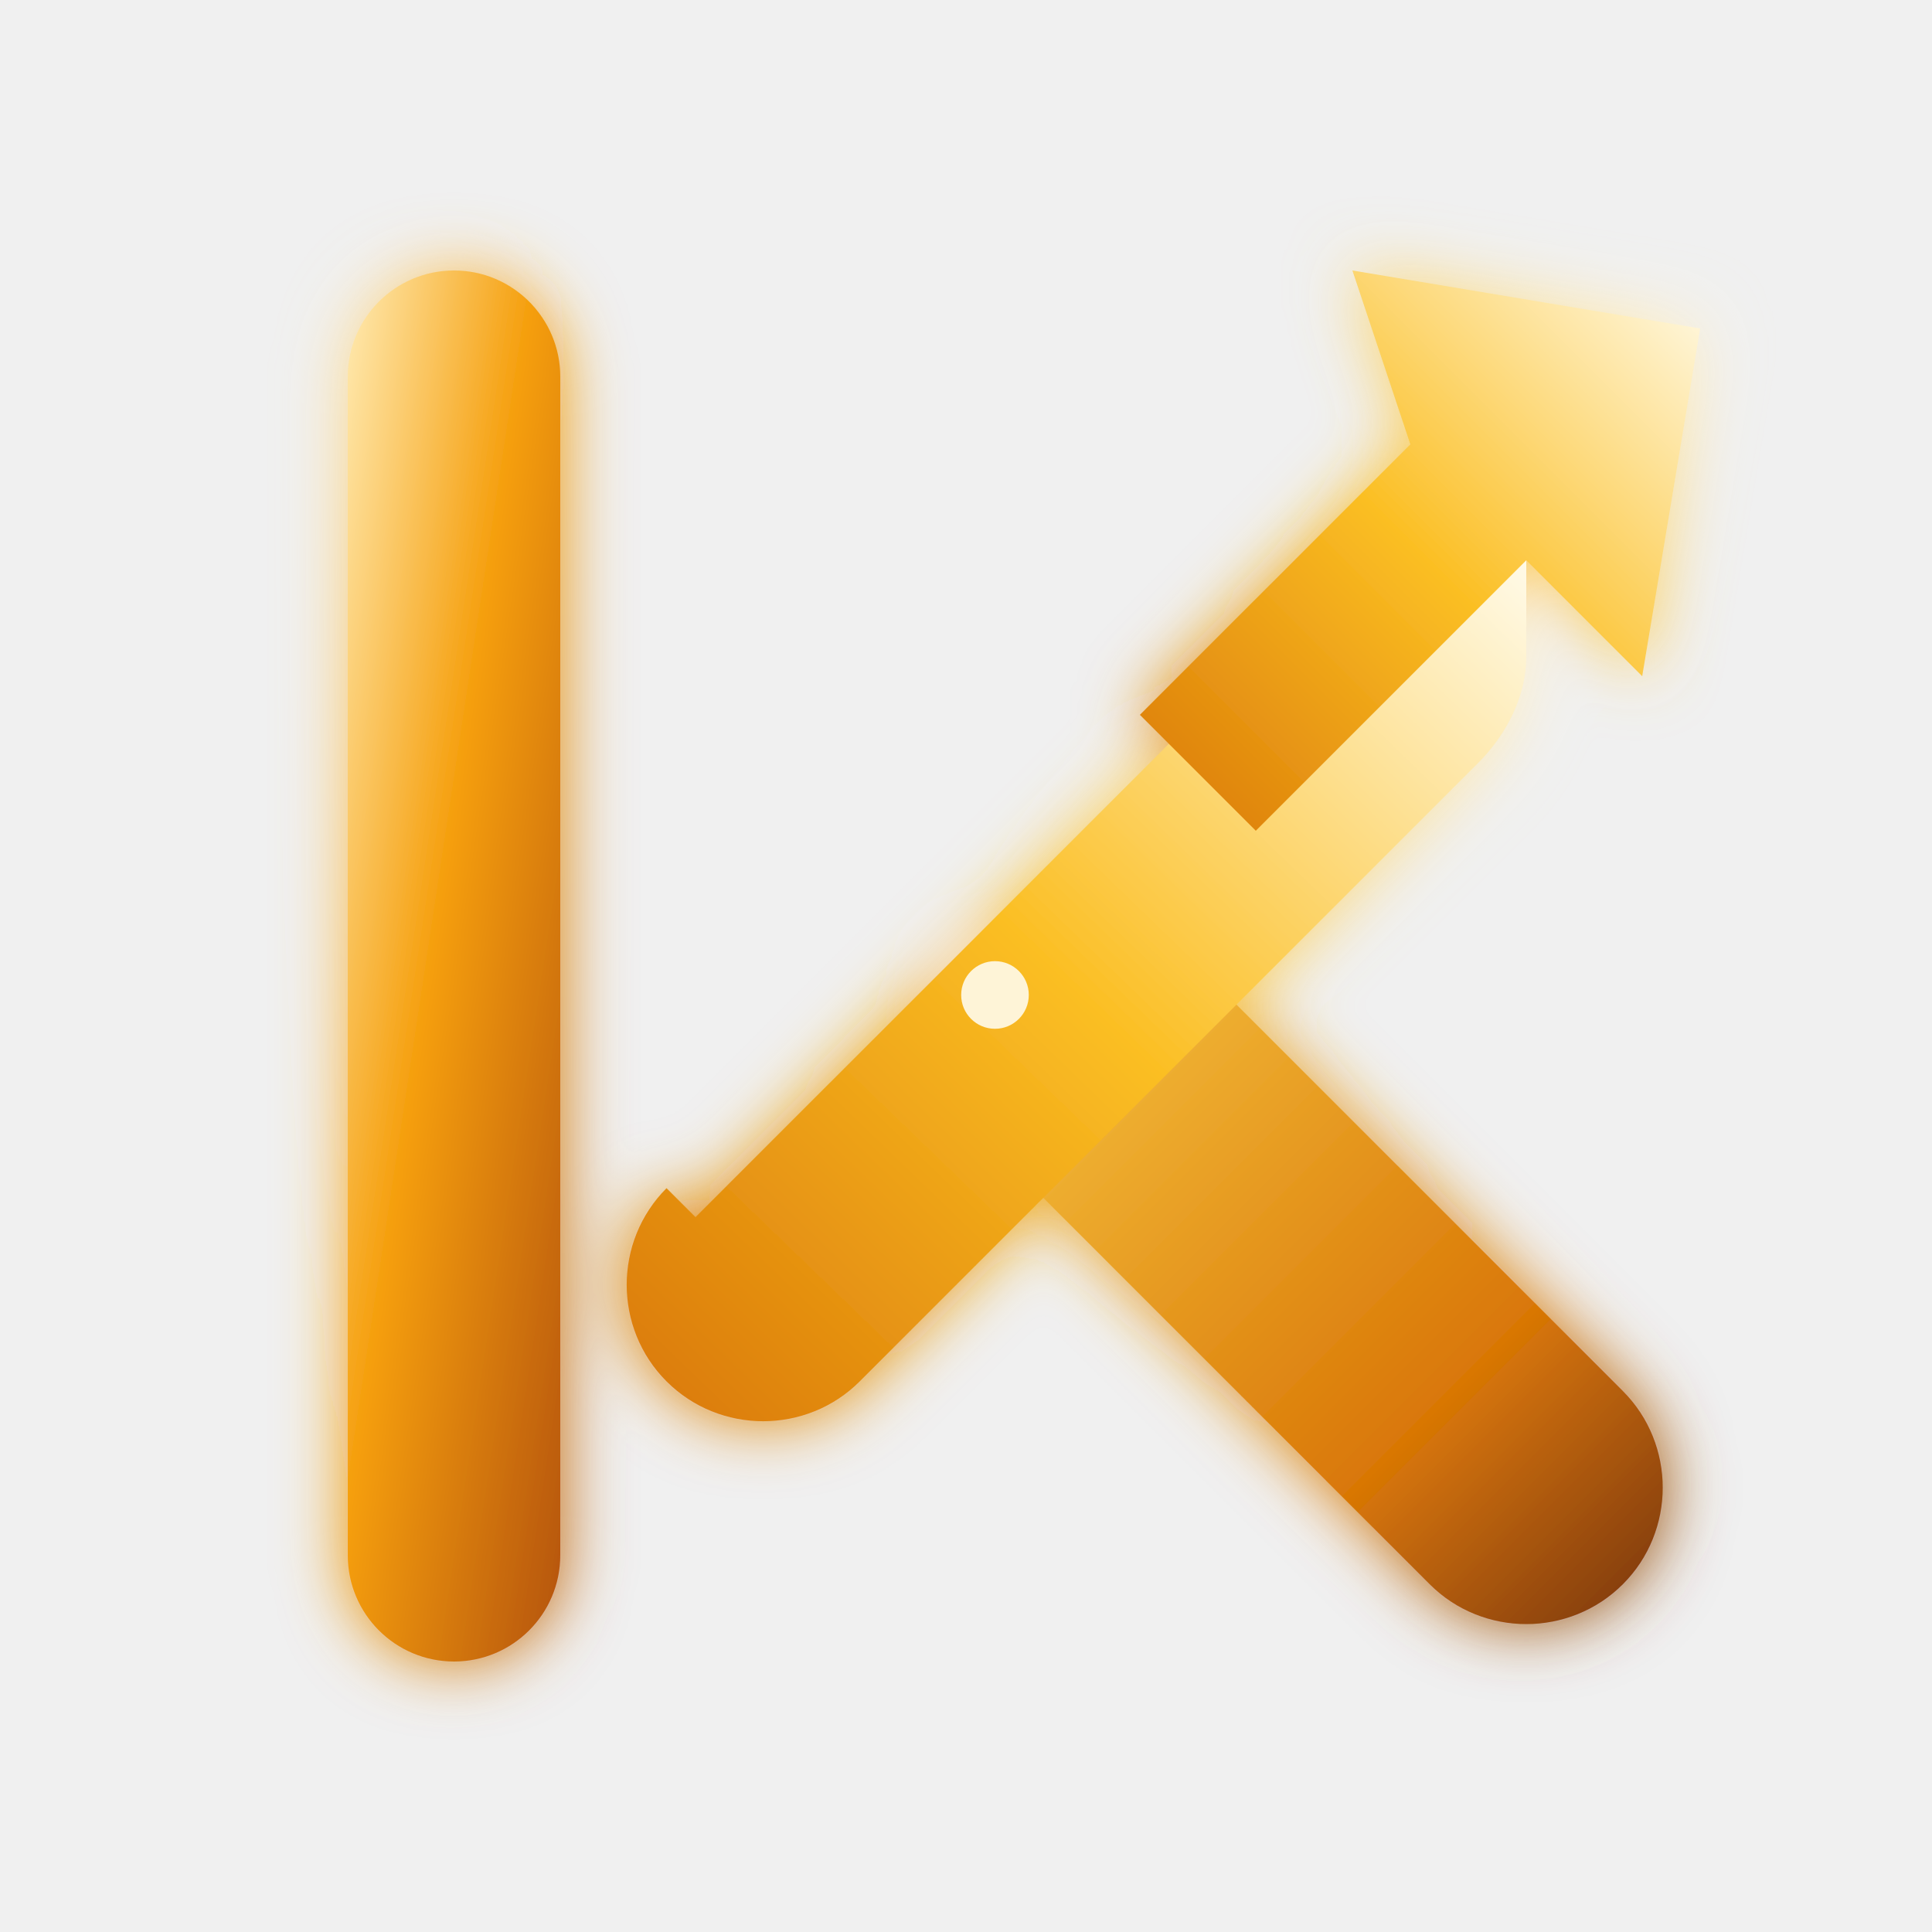
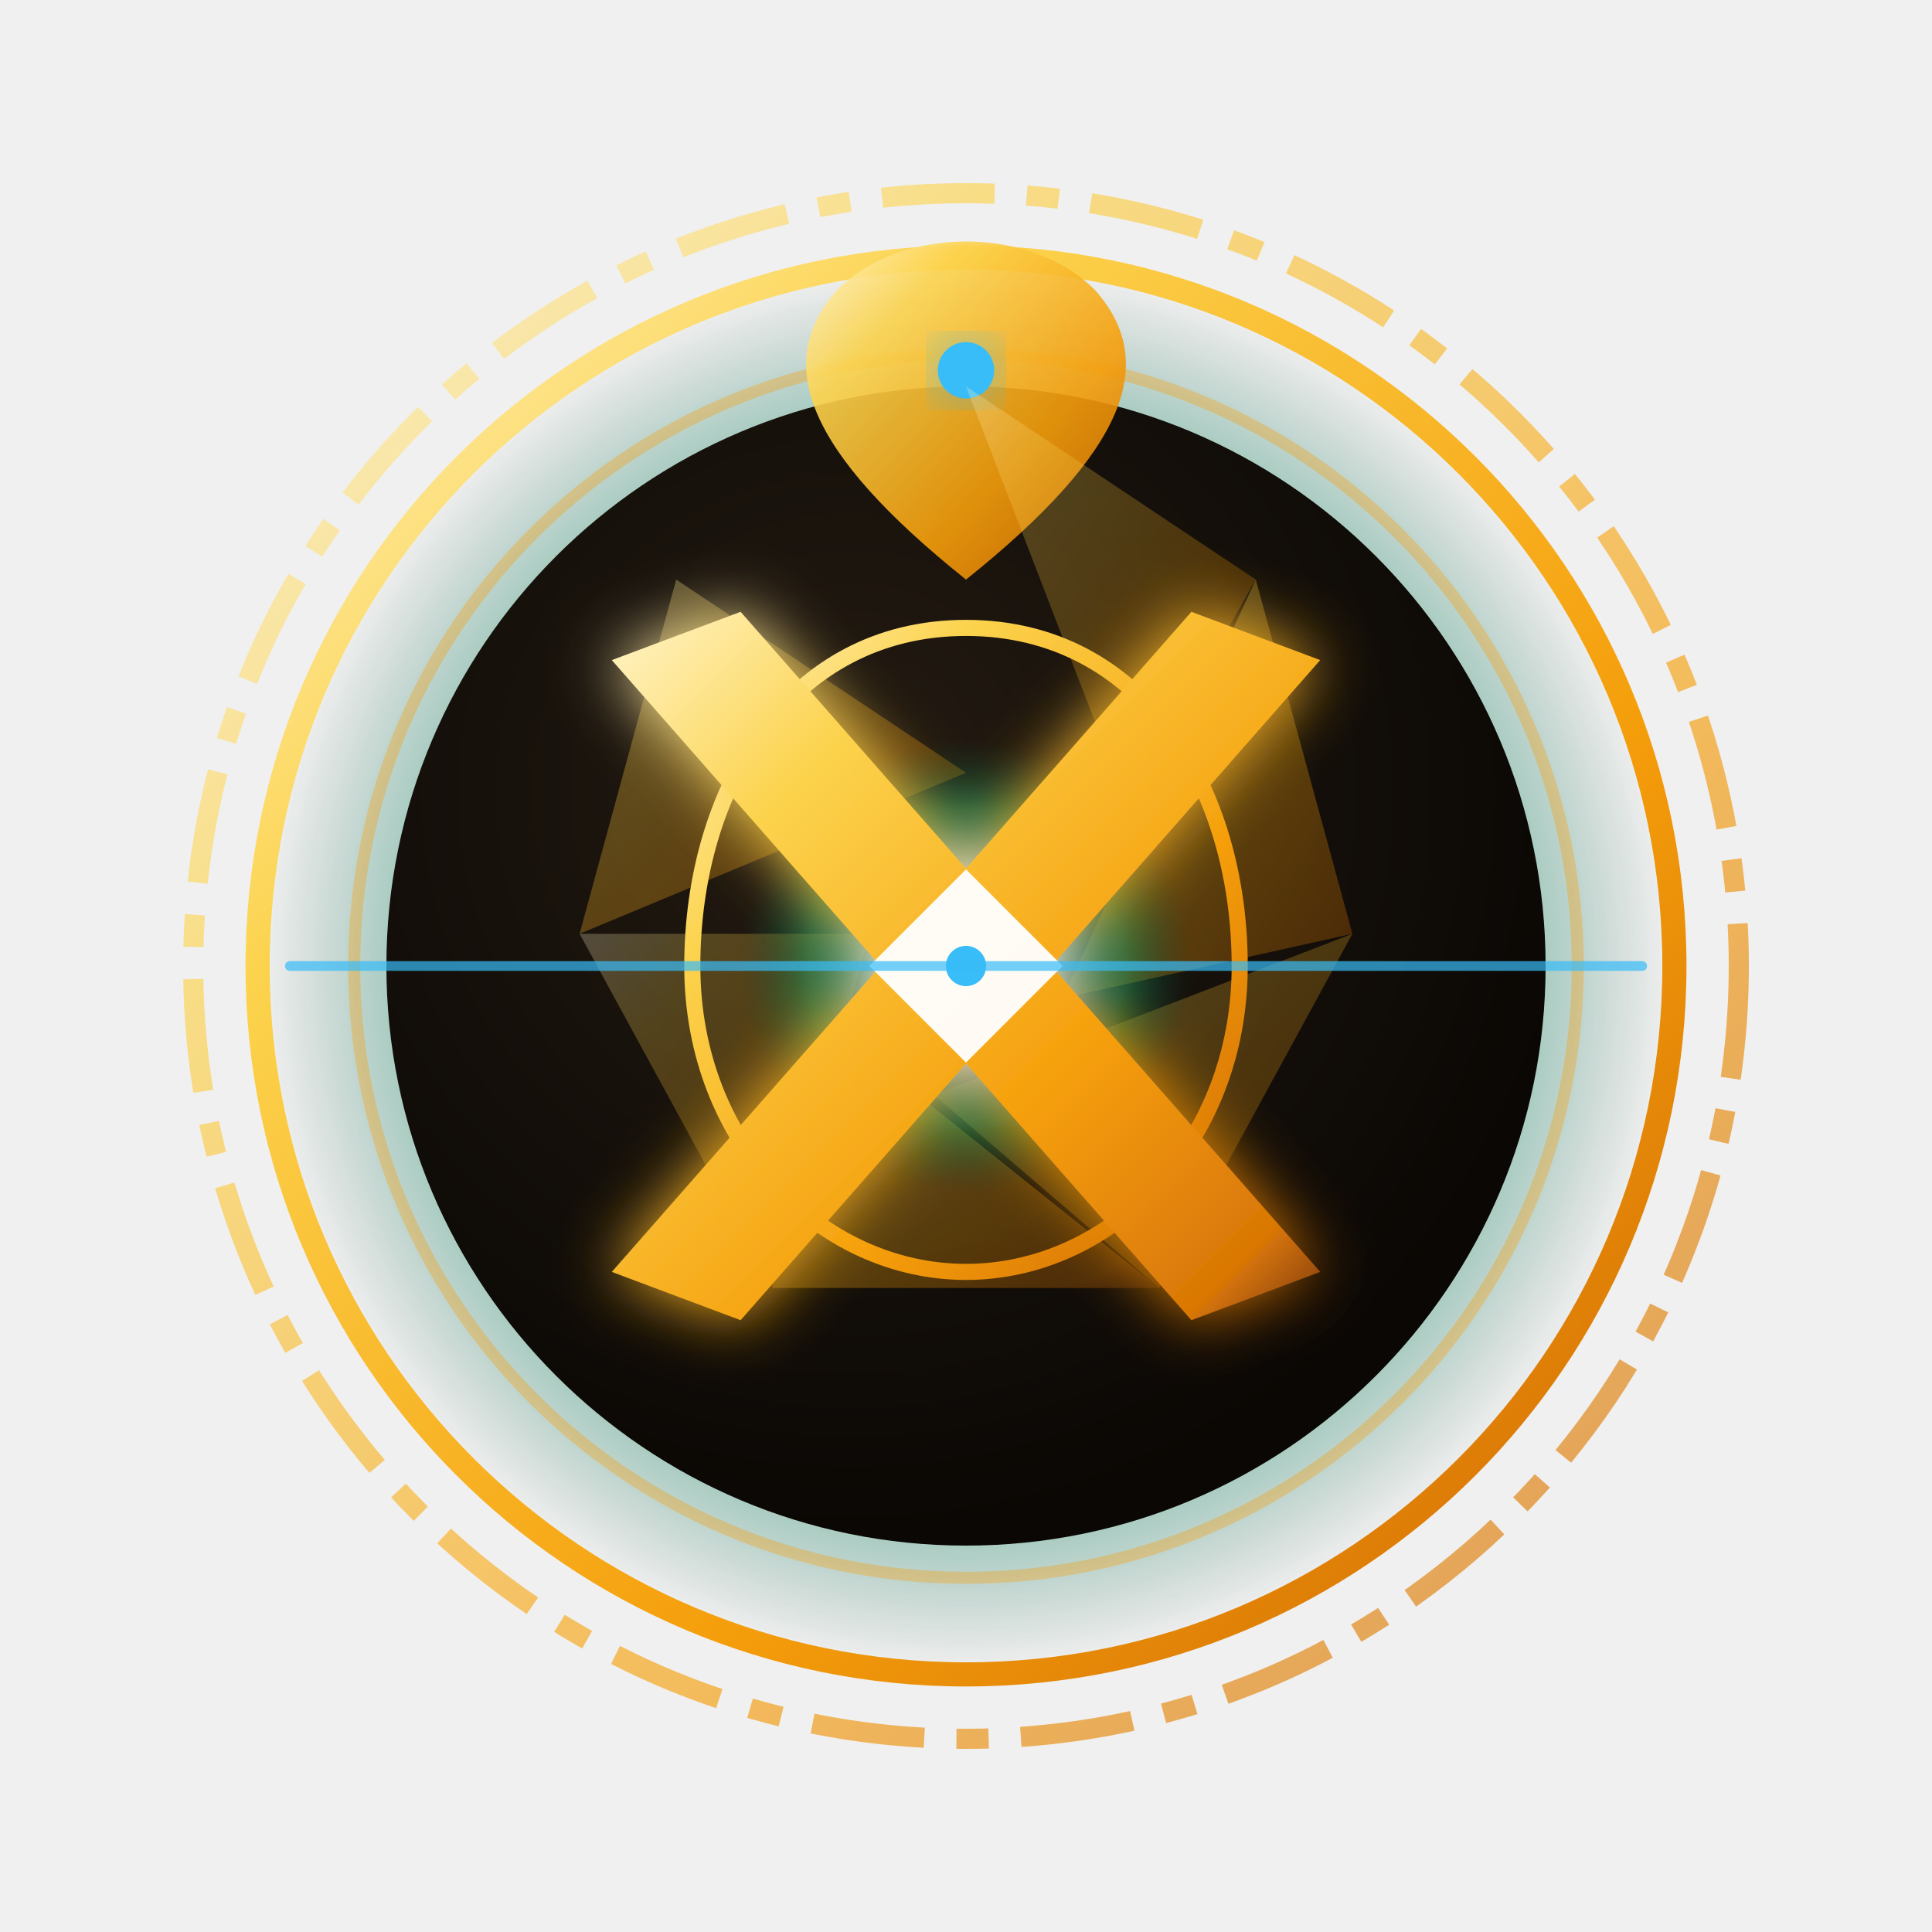
- <svg xmlns="http://www.w3.org/2000/svg" viewBox="0 0 200 200" width="100%" height="100%" fill="none" role="img" aria-label="KRISHNA X EDITZ Modern Studio Monogram">
+ <svg xmlns="http://www.w3.org/2000/svg" viewBox="0 0 240 240" width="100%" height="100%" fill="none" role="img" aria-label="Krishna X Editz - The Mayur Cine Iris">
  <defs>
-     <linearGradient id="kxStemGrad" x1="0%" y1="0%" x2="100%" y2="100%">
-       <stop offset="0%" stop-color="#FFEBB3" />
-       <stop offset="45%" stop-color="#F59E0B" />
-       <stop offset="100%" stop-color="#B45309" />
-     </linearGradient>
-     <linearGradient id="kxArrowGrad" x1="0%" y1="100%" x2="100%" y2="0%">
-       <stop offset="0%" stop-color="#D97706" />
-       <stop offset="50%" stop-color="#FBBF24" />
-       <stop offset="100%" stop-color="#FFFBEB" />
-     </linearGradient>
-     <linearGradient id="kxLegGrad" x1="0%" y1="0%" x2="100%" y2="100%">
-       <stop offset="0%" stop-color="#FCD34D" />
-       <stop offset="70%" stop-color="#D97706" />
+     <linearGradient id="mIrisGold" x1="0%" y1="0%" x2="100%" y2="100%">
+       <stop offset="0%" stop-color="#FFF5CC" />
+       <stop offset="25%" stop-color="#FCD34D" />
+       <stop offset="65%" stop-color="#F59E0B" />
+       <stop offset="90%" stop-color="#D97706" />
      <stop offset="100%" stop-color="#78350F" />
    </linearGradient>
-     <filter id="kxGlow" x="-20%" y="-20%" width="140%" height="140%">
-       <feGaussianBlur stdDeviation="3.5" result="blur" />
+     <radialGradient id="peacockAura" cx="50%" cy="50%" r="50%">
+       <stop offset="0%" stop-color="#38BDF8" stop-opacity="0.9" />
+       <stop offset="35%" stop-color="#06B6D4" stop-opacity="0.75" />
+       <stop offset="70%" stop-color="#059669" stop-opacity="0.5" />
+       <stop offset="100%" stop-color="#064E3B" stop-opacity="0" />
+     </radialGradient>
+     <radialGradient id="lensGlass" cx="40%" cy="35%" r="65%">
+       <stop offset="0%" stop-color="#241B12" />
+       <stop offset="60%" stop-color="#140F0A" />
+       <stop offset="100%" stop-color="#0A0704" />
+     </radialGradient>
+     <filter id="mIrisGlow" x="-20%" y="-20%" width="140%" height="140%">
+       <feGaussianBlur stdDeviation="4" result="blur" />
      <feComposite in="SourceGraphic" in2="blur" operator="over" />
    </filter>
  </defs>
-   <g filter="url(#kxGlow)">
-     <rect x="36" y="28" width="22" height="144" rx="11" fill="url(#kxStemGrad)" />
-     <path d="M 96 112 L 148 164 C 153.5 169.5, 162.5 169.5, 168 164 C 173.5 158.5, 173.5 149.5, 168 144 L 116 92 Z" fill="url(#kxLegGrad)" />
-     <path d="M 72 126 L 136 62 C 139 59, 143 57, 147 57 L 158 57 L 158 68 C 158 72, 156 76, 153 79 L 89 143 C 83.5 148.5, 74.5 148.5, 69 143 C 63.5 137.5, 63.5 128.5, 69 123 Z" fill="url(#kxArrowGrad)" />
-     <path d="M 140 28 L 176 34 L 170 70 L 158 58 L 130 86 L 118 74 L 146 46 Z" fill="url(#kxArrowGrad)" />
-     <circle cx="103" cy="103" r="3.5" fill="#FFFBEB" opacity="0.9" />
+   <circle cx="120" cy="120" r="88" fill="url(#peacockAura)" />
+   <circle cx="120" cy="120" r="96" stroke="url(#mIrisGold)" stroke-width="2.5" stroke-dasharray="14 4 4 4" opacity="0.65" />
+   <circle cx="120" cy="120" r="88" stroke="url(#mIrisGold)" stroke-width="3" />
+   <circle cx="120" cy="120" r="76" stroke="rgba(245, 158, 11, 0.35)" stroke-width="1.5" />
+   <circle cx="120" cy="120" r="72" fill="url(#lensGlass)" />
+   <path d="M 104 36 C 112 28, 128 28, 136 36 C 144 45, 140 56, 120 72 C 100 56, 96 45, 104 36 Z" fill="url(#mIrisGold)" opacity="0.9" />
+   <circle cx="120" cy="46" r="3.5" fill="#38BDF8" filter="url(#mIrisGlow)" />
+   <path d="M 120 48 L 156 72 L 140 100 Z" fill="url(#mIrisGold)" opacity="0.25" />
+   <path d="M 156 72 L 168 116 L 132 124 Z" fill="url(#mIrisGold)" opacity="0.3" />
+   <path d="M 168 116 L 144 160 L 116 136 Z" fill="url(#mIrisGold)" opacity="0.25" />
+   <path d="M 144 160 L 96 160 L 104 128 Z" fill="url(#mIrisGold)" opacity="0.3" />
+   <path d="M 96 160 L 72 116 L 108 116 Z" fill="url(#mIrisGold)" opacity="0.25" />
+   <path d="M 72 116 L 84 72 L 120 96 Z" fill="url(#mIrisGold)" opacity="0.3" />
+   <path d="M 120 78 C 142 78, 154 98, 154 120 C 154 142, 138 158, 120 158 C 102 158, 86 142, 86 120 C 86 98, 98 78, 120 78 Z" stroke="url(#mIrisGold)" stroke-width="2" fill="none" />
+   <circle cx="120" cy="120" r="28" fill="url(#peacockAura)" />
+   <g filter="url(#mIrisGlow)">
+     <polygon points="76,82 92,76 164,158 148,164" fill="url(#mIrisGold)" />
+     <polygon points="164,82 148,76 76,158 92,164" fill="url(#mIrisGold)" />
+     <polygon points="120,108 132,120 120,132 108,120" fill="#FFFFFF" opacity="0.95" />
+     <circle cx="120" cy="120" r="2.5" fill="#38BDF8" />
  </g>
+   <line x1="36" y1="120" x2="204" y2="120" stroke="rgba(56, 189, 248, 0.7)" stroke-width="1.2" stroke-linecap="round" />
+   <line x1="84" y1="120" x2="156" y2="120" stroke="#FFF" stroke-width="2" stroke-linecap="round" filter="url(#mIrisGlow)" />
+   <line x1="120" y1="18" x2="120" y2="28" stroke="url(#mIrisGold)" stroke-width="2" />
+   <line x1="120" y1="212" x2="120" y2="222" stroke="url(#mIrisGold)" stroke-width="2" />
+   <line x1="18" y1="120" x2="28" y2="120" stroke="url(#mIrisGold)" stroke-width="2" />
+   <line x1="212" y1="120" x2="222" y2="120" stroke="url(#mIrisGold)" stroke-width="2" />
</svg>
